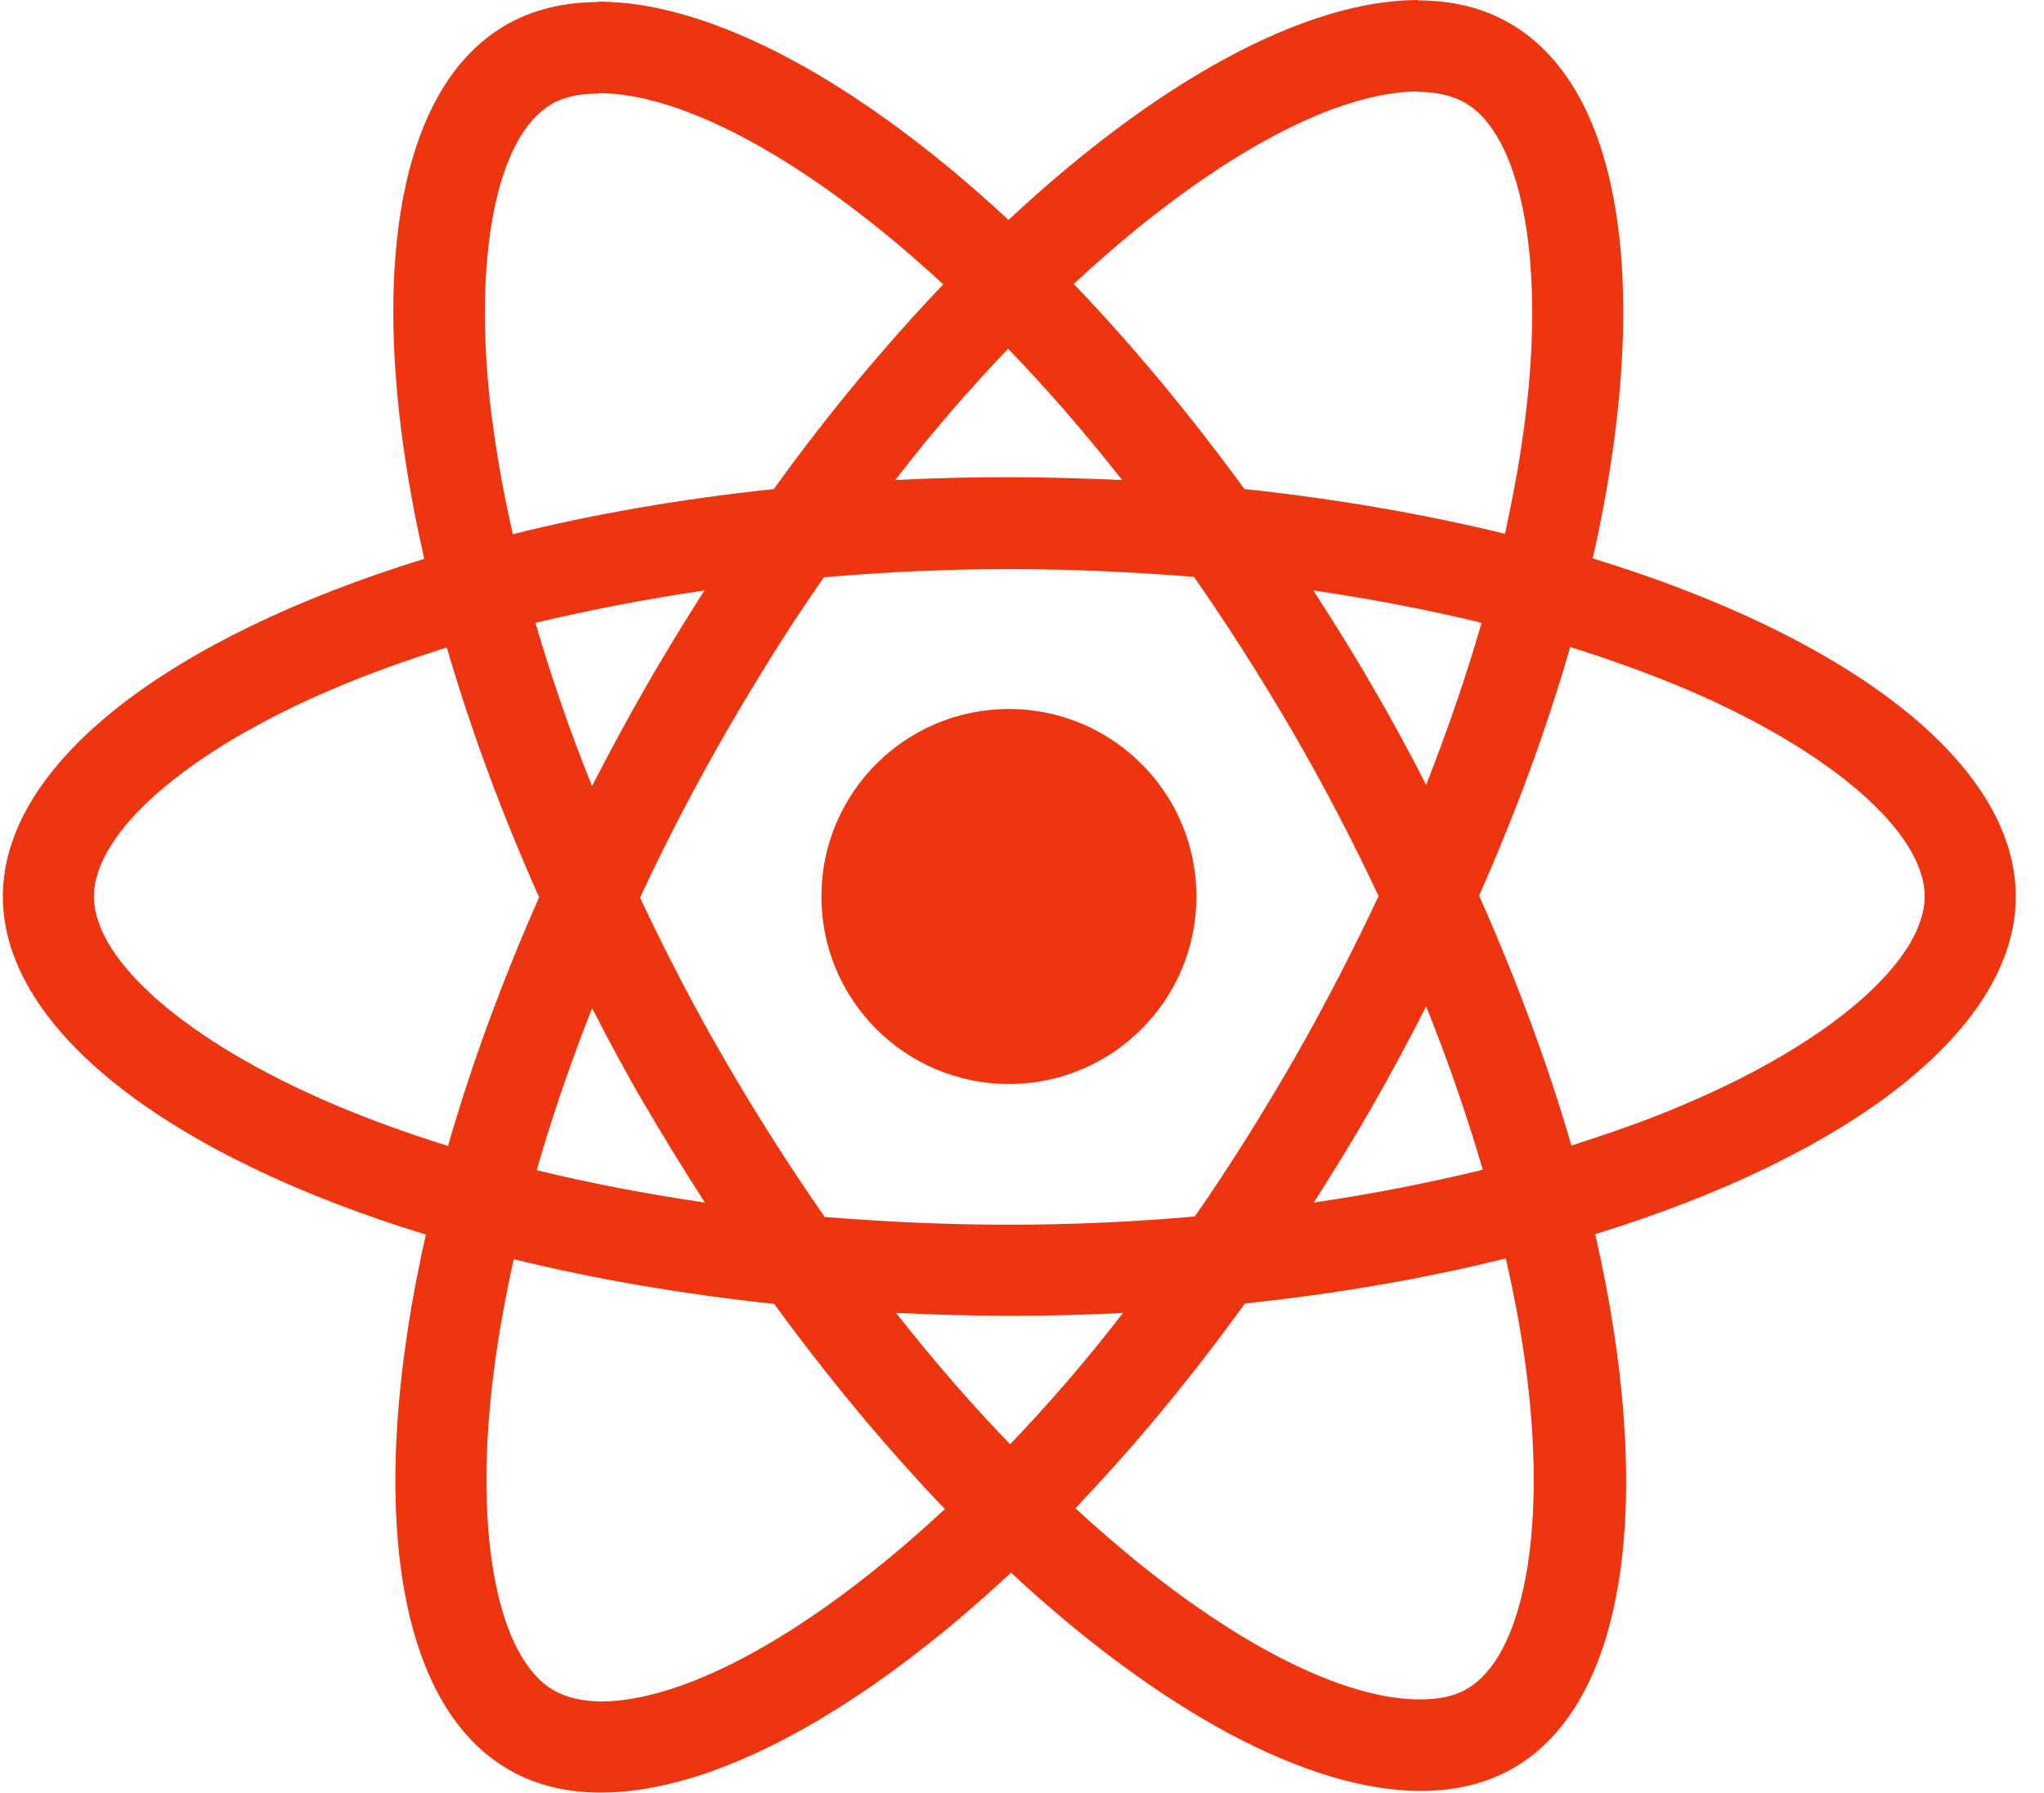
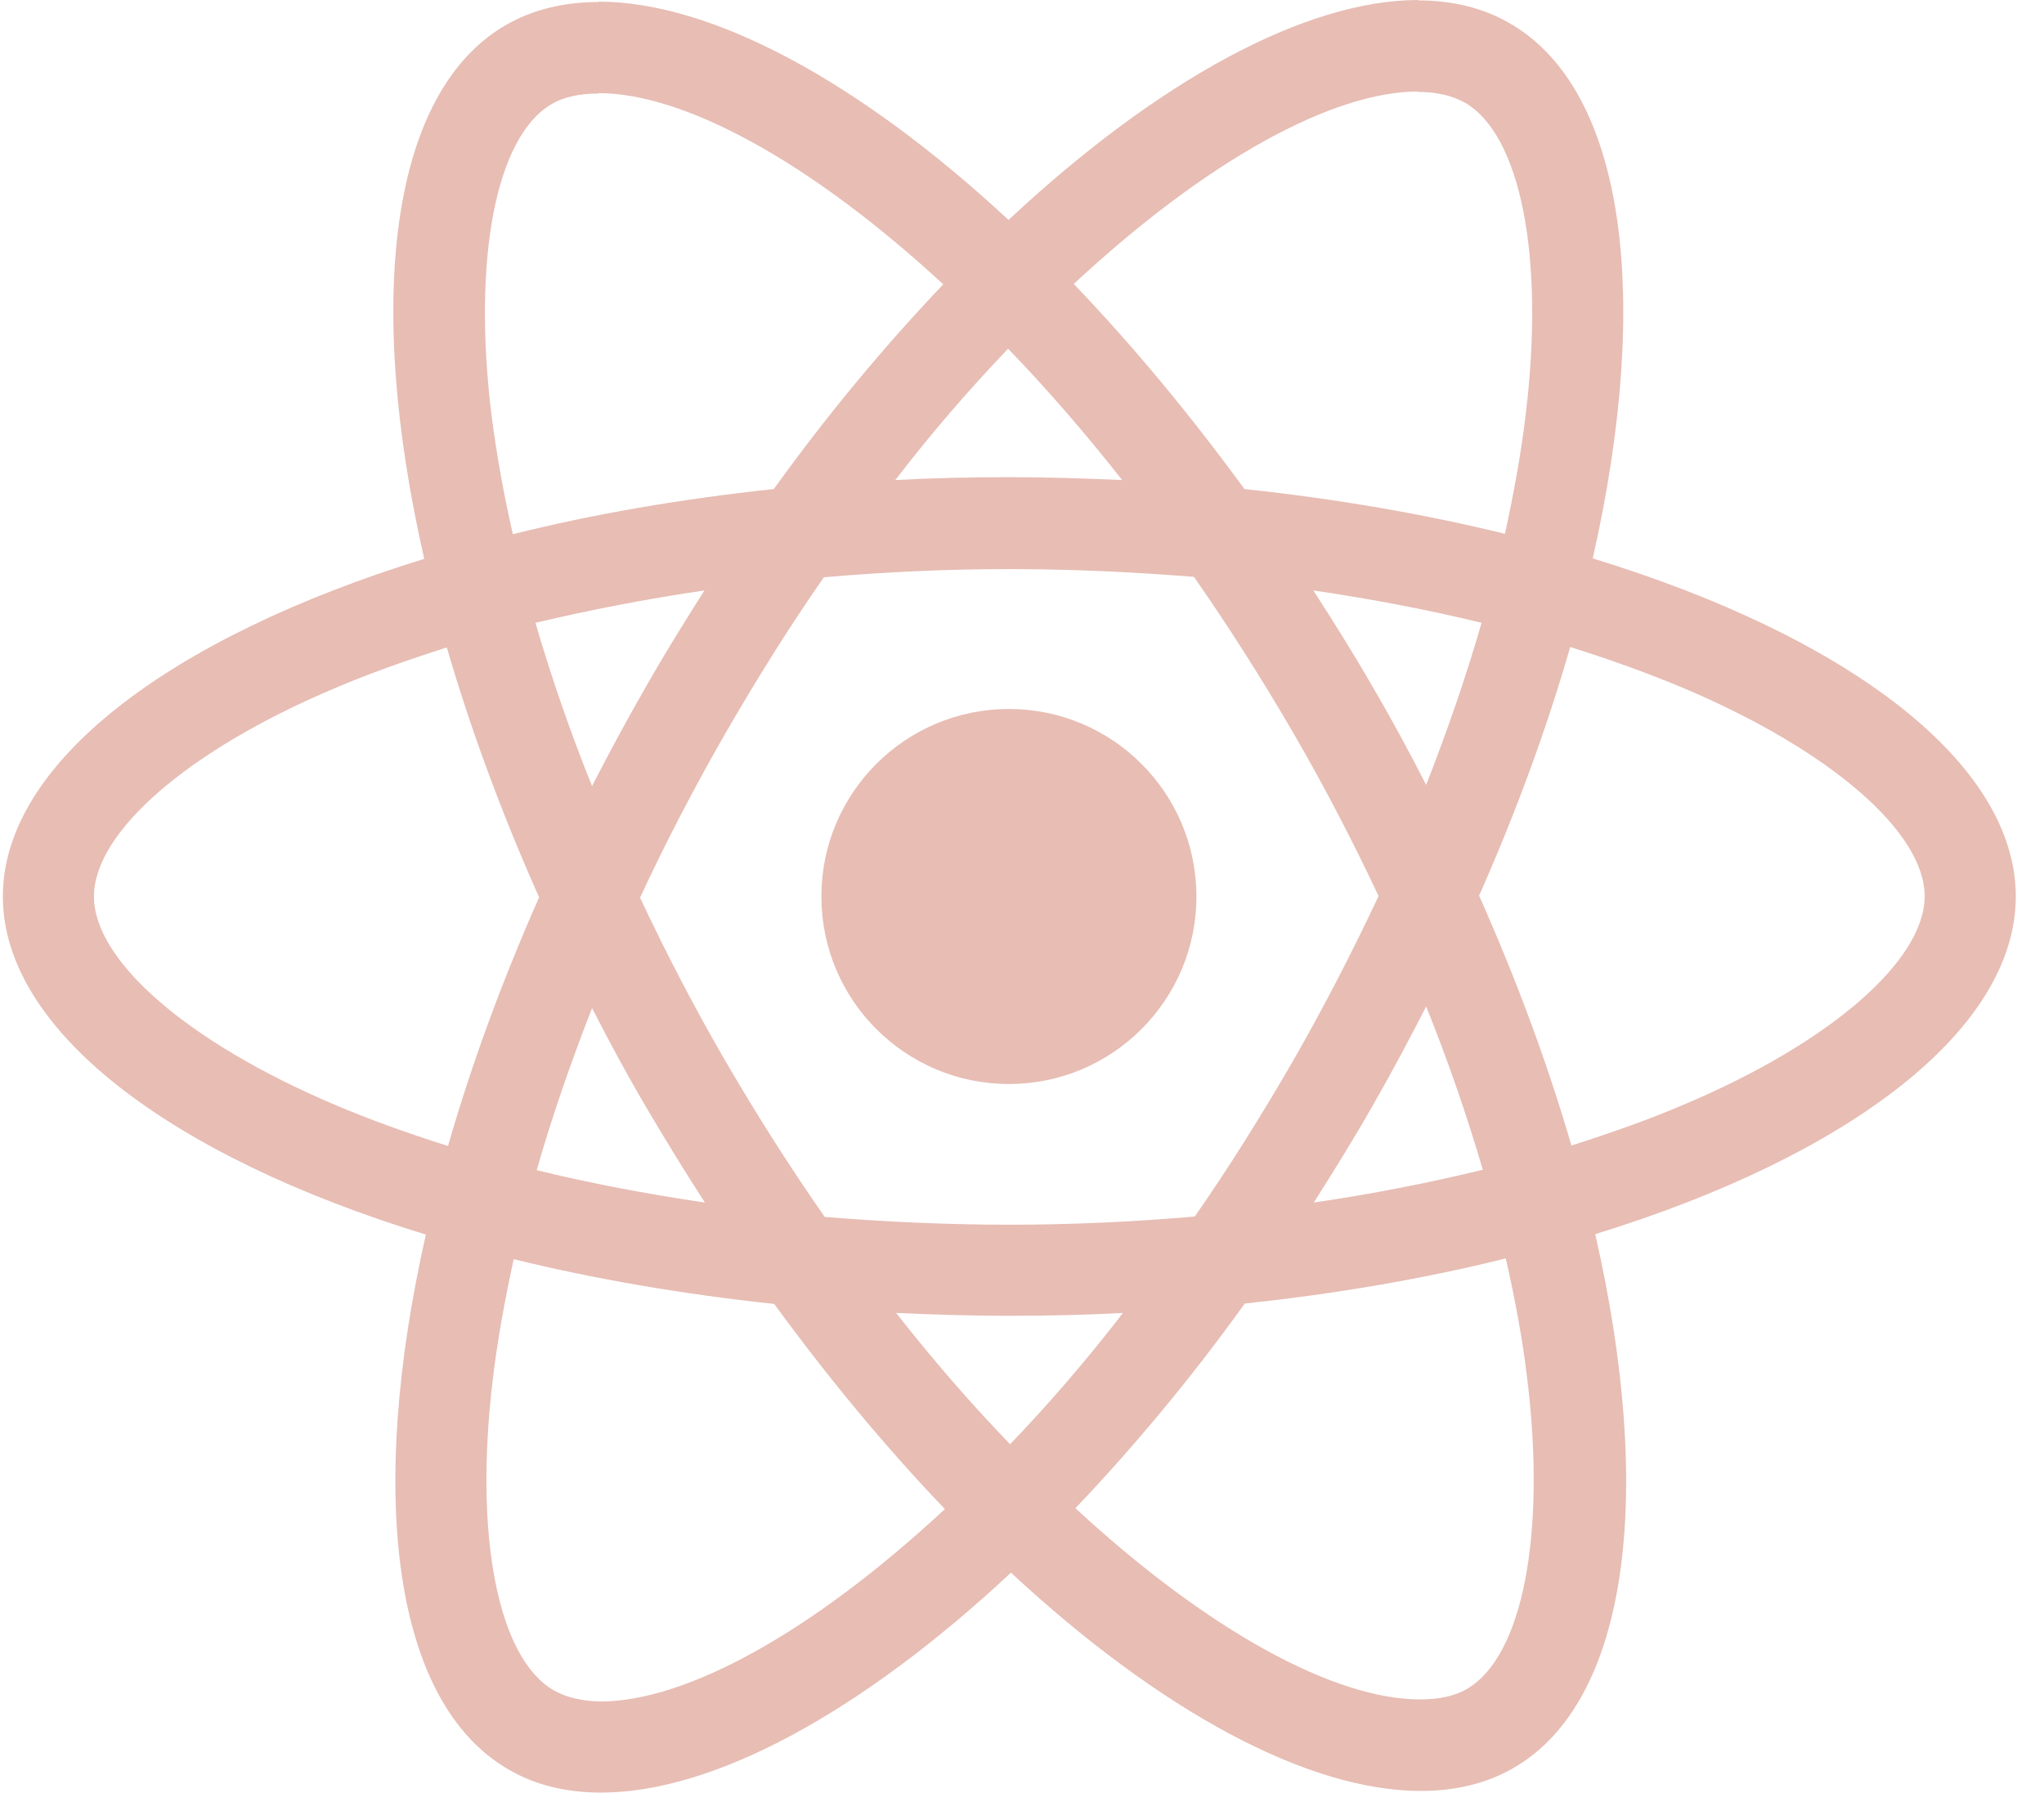
<svg xmlns="http://www.w3.org/2000/svg" width="57px" height="50px" viewBox="0 0 57 50" version="1.1">
  <g id="Home-Page" stroke="none" stroke-width="1" fill="none" fill-rule="evenodd">
-     <g id="Artboard" transform="translate(-676, -2019)" fill="#EE350F">
+     <g id="Artboard" transform="translate(-676, -2019)" fill="#e7bdb4">
      <g id="Use-Anything-You-Lov-2" transform="translate(0, 1735)">
        <g id="React-icon" transform="translate(676, 284)">
          <path d="M56.213,25 C56.213,21.281 51.556,17.757 44.416,15.572 C46.064,8.295 45.332,2.506 42.105,0.652 C41.362,0.217 40.492,0.011 39.542,0.011 L39.542,2.563 C40.069,2.563 40.492,2.666 40.847,2.86 C42.403,3.753 43.078,7.151 42.551,11.522 C42.426,12.597 42.22,13.73 41.968,14.886 C39.725,14.336 37.277,13.913 34.703,13.638 C33.158,11.522 31.556,9.6 29.943,7.918 C33.673,4.451 37.174,2.551 39.554,2.551 L39.554,0 C39.554,0 39.554,0 39.554,0 C36.407,0 32.288,2.243 28.124,6.133 C23.959,2.265 19.84,0.046 16.693,0.046 L16.693,2.597 C19.062,2.597 22.574,4.485 26.304,7.929 C24.703,9.611 23.101,11.522 21.579,13.638 C18.993,13.913 16.545,14.336 14.302,14.897 C14.039,13.753 13.844,12.643 13.707,11.579 C13.169,7.208 13.833,3.81 15.378,2.906 C15.721,2.7 16.167,2.609 16.693,2.609 L16.693,0.057 C16.693,0.057 16.693,0.057 16.693,0.057 C15.732,0.057 14.863,0.263 14.108,0.698 C10.892,2.551 10.172,8.33 11.831,15.584 C4.714,17.78 0.08,21.293 0.08,25 C0.08,28.719 4.737,32.243 11.876,34.428 C10.229,41.705 10.961,47.494 14.188,49.348 C14.931,49.783 15.801,49.989 16.762,49.989 C19.908,49.989 24.027,47.746 28.192,43.856 C32.357,47.723 36.476,49.943 39.622,49.943 C40.584,49.943 41.453,49.737 42.208,49.302 C45.423,47.449 46.144,41.67 44.485,34.416 C51.579,32.231 56.213,28.707 56.213,25 Z M41.316,17.368 C40.892,18.844 40.366,20.366 39.771,21.888 C39.302,20.973 38.81,20.057 38.272,19.142 C37.746,18.227 37.185,17.334 36.625,16.465 C38.249,16.705 39.817,17.002 41.316,17.368 Z M36.076,29.554 C35.183,31.098 34.268,32.563 33.318,33.924 C31.613,34.073 29.886,34.153 28.146,34.153 C26.419,34.153 24.691,34.073 22.998,33.936 C22.048,32.574 21.121,31.121 20.229,29.588 C19.359,28.089 18.57,26.568 17.849,25.034 C18.558,23.501 19.359,21.968 20.217,20.469 C21.11,18.924 22.025,17.46 22.975,16.098 C24.68,15.95 26.407,15.87 28.146,15.87 C29.874,15.87 31.602,15.95 33.295,16.087 C34.245,17.449 35.172,18.902 36.064,20.435 C36.934,21.934 37.723,23.455 38.444,24.989 C37.723,26.522 36.934,28.055 36.076,29.554 Z M39.771,28.066 C40.389,29.6 40.915,31.133 41.35,32.62 C39.851,32.986 38.272,33.295 36.636,33.535 C37.197,32.654 37.757,31.751 38.284,30.824 C38.81,29.908 39.302,28.982 39.771,28.066 Z M28.169,40.275 C27.105,39.176 26.041,37.952 24.989,36.613 C26.018,36.659 27.071,36.693 28.135,36.693 C29.211,36.693 30.275,36.67 31.316,36.613 C30.286,37.952 29.222,39.176 28.169,40.275 Z M19.657,33.535 C18.032,33.295 16.465,32.998 14.966,32.632 C15.389,31.156 15.915,29.634 16.51,28.112 C16.979,29.027 17.471,29.943 18.009,30.858 C18.547,31.773 19.096,32.666 19.657,33.535 Z M28.112,9.725 C29.176,10.824 30.24,12.048 31.293,13.387 C30.263,13.341 29.211,13.307 28.146,13.307 C27.071,13.307 26.007,13.33 24.966,13.387 C25.995,12.048 27.059,10.824 28.112,9.725 Z M19.645,16.465 C19.085,17.346 18.524,18.249 17.998,19.176 C17.471,20.092 16.979,21.007 16.51,21.922 C15.892,20.389 15.366,18.856 14.931,17.368 C16.43,17.014 18.009,16.705 19.645,16.465 Z M9.291,30.789 C5.24,29.062 2.62,26.796 2.62,25 C2.62,23.204 5.24,20.927 9.291,19.211 C10.275,18.787 11.35,18.41 12.46,18.055 C13.112,20.297 13.97,22.632 15.034,25.023 C13.982,27.403 13.135,29.725 12.494,31.957 C11.362,31.602 10.286,31.213 9.291,30.789 Z M15.446,47.14 C13.89,46.247 13.215,42.849 13.741,38.478 C13.867,37.403 14.073,36.27 14.325,35.114 C16.568,35.664 19.016,36.087 21.59,36.362 C23.135,38.478 24.737,40.4 26.35,42.082 C22.62,45.549 19.119,47.449 16.739,47.449 C16.224,47.437 15.789,47.334 15.446,47.14 Z M42.586,38.421 C43.124,42.792 42.46,46.19 40.915,47.094 C40.572,47.3 40.126,47.391 39.6,47.391 C37.231,47.391 33.719,45.503 29.989,42.059 C31.59,40.378 33.192,38.467 34.714,36.35 C37.3,36.076 39.748,35.652 41.991,35.092 C42.254,36.247 42.46,37.357 42.586,38.421 Z M46.991,30.789 C46.007,31.213 44.931,31.59 43.822,31.945 C43.169,29.703 42.311,27.368 41.247,24.977 C42.3,22.597 43.146,20.275 43.787,18.043 C44.92,18.398 45.995,18.787 47.002,19.211 C51.053,20.938 53.673,23.204 53.673,25 C53.661,26.796 51.041,29.073 46.991,30.789 Z" id="Shape" fill-rule="nonzero" />
          <circle id="Oval" cx="28.135" cy="25" r="5.229" />
        </g>
      </g>
    </g>
  </g>
</svg>
